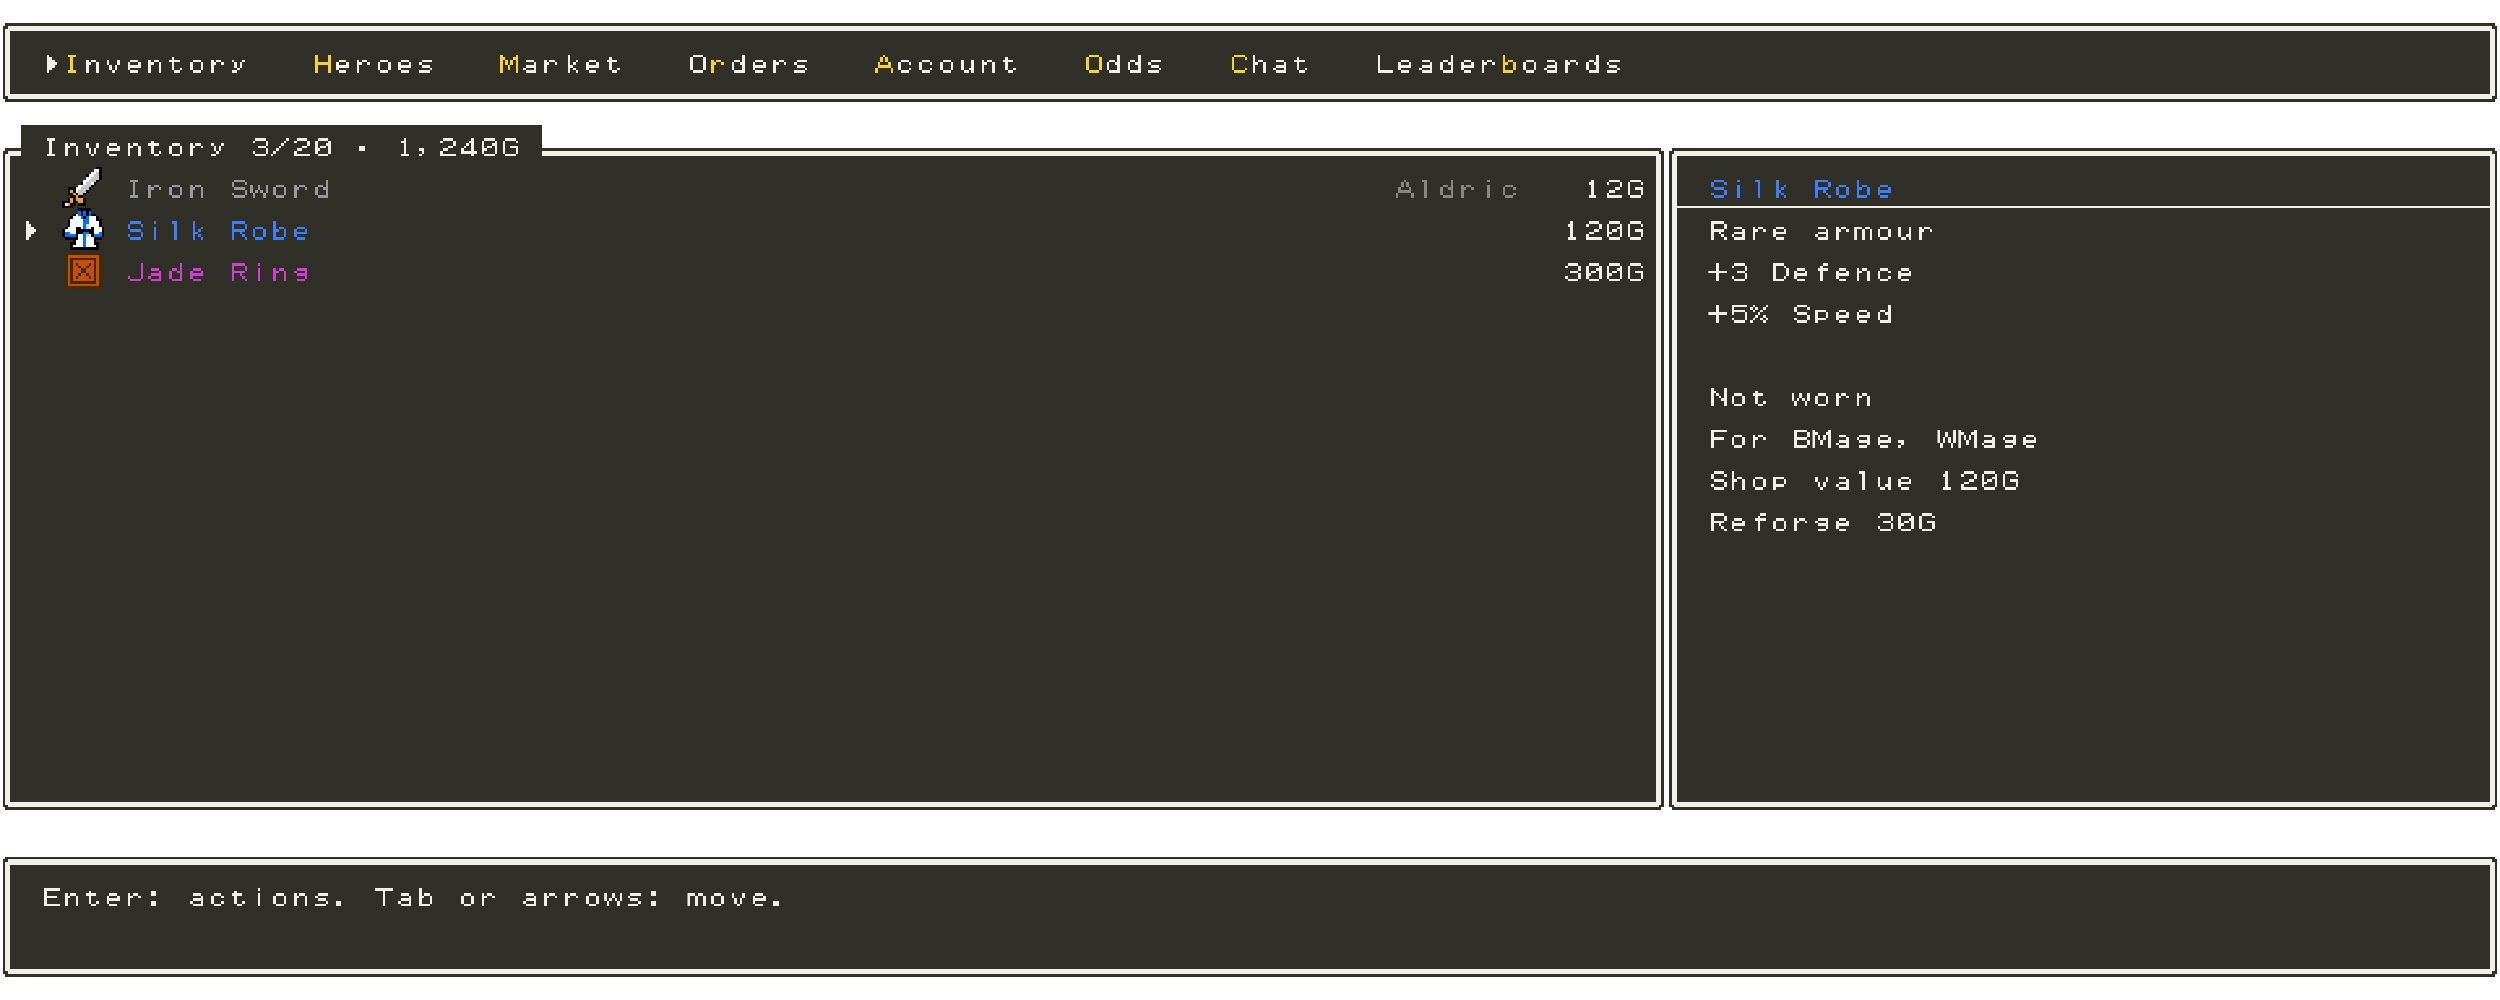
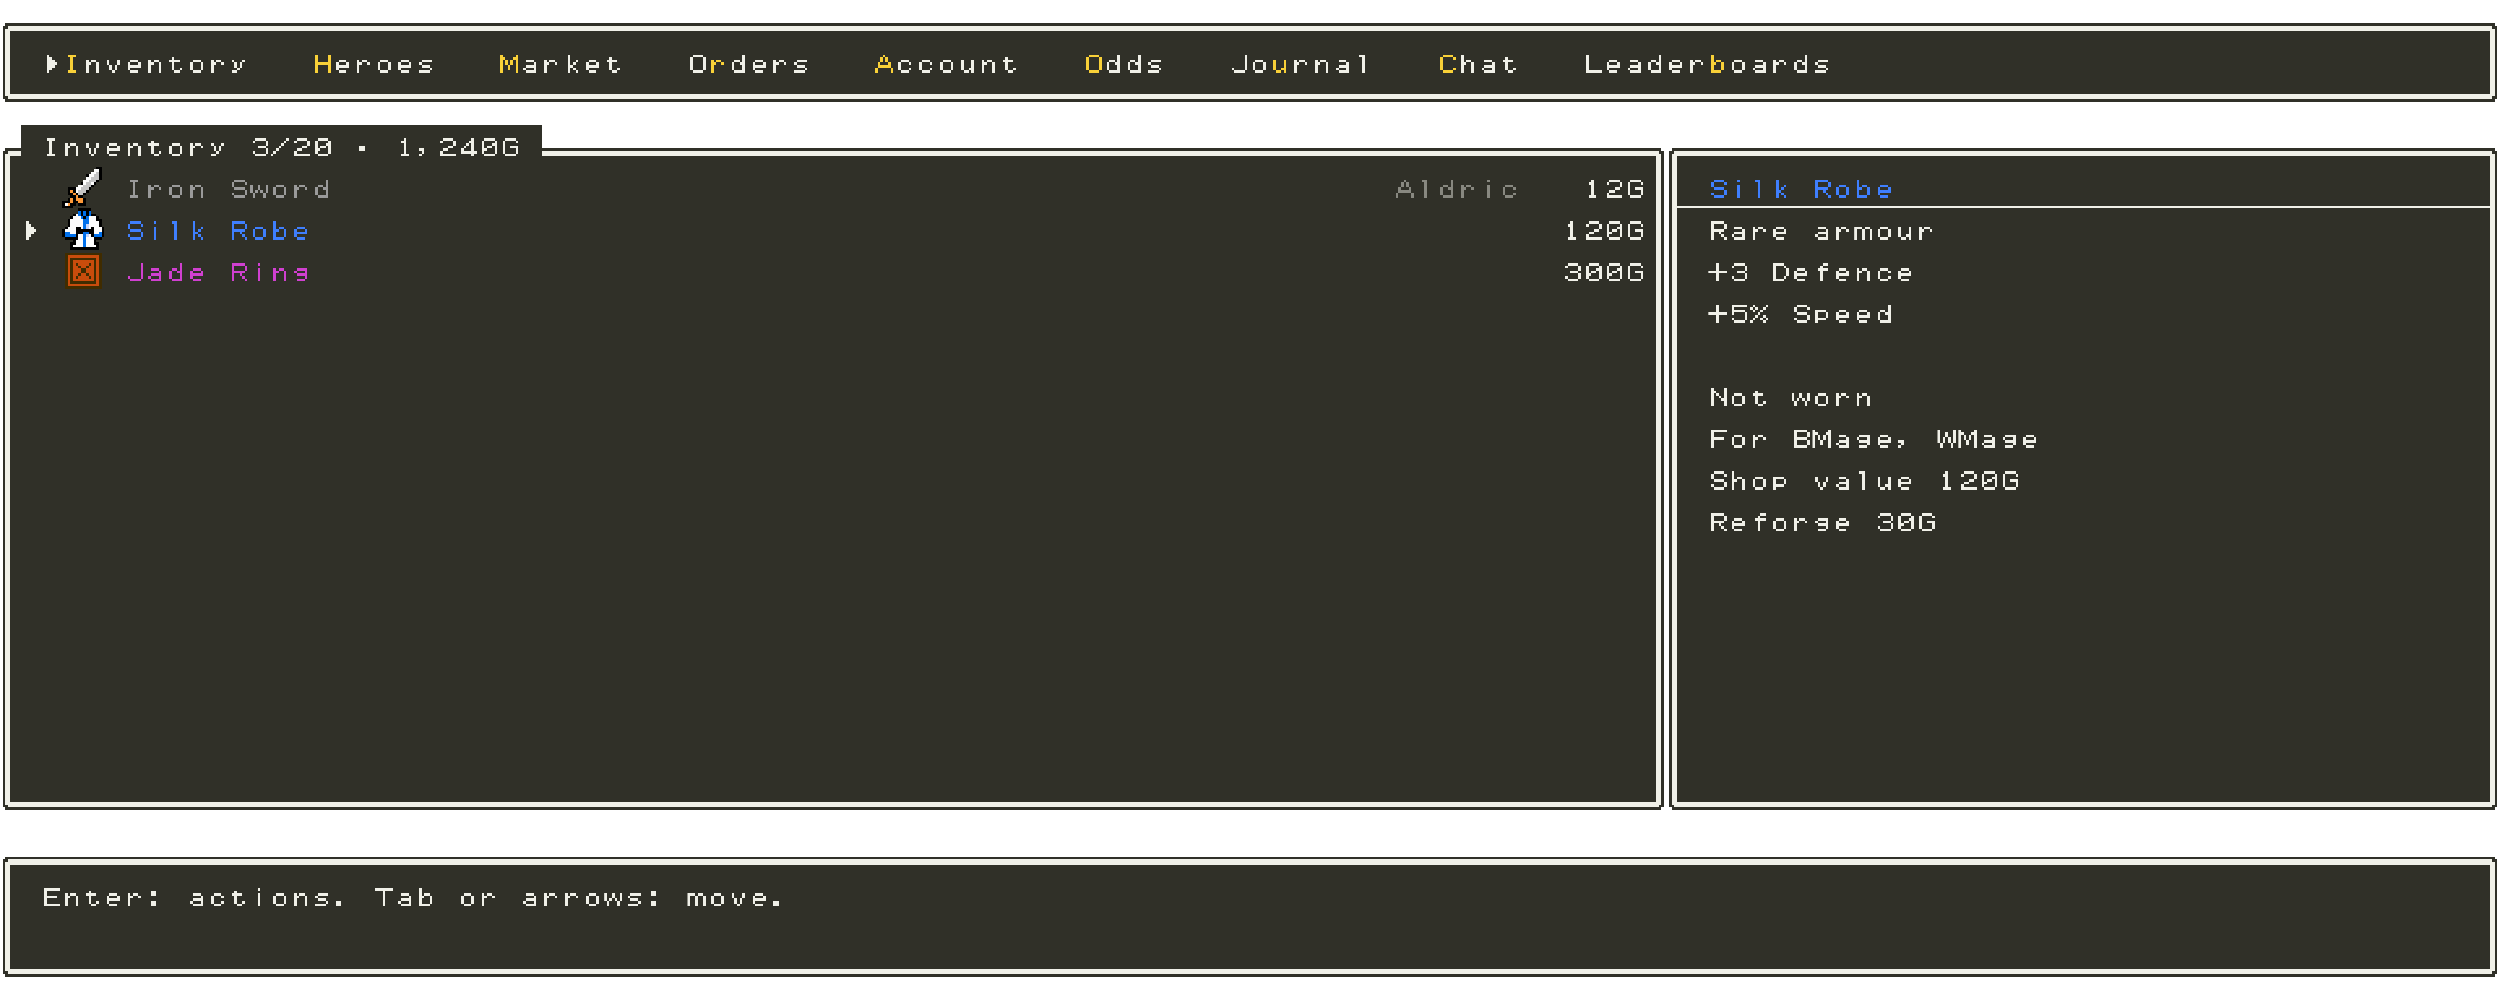
<svg xmlns="http://www.w3.org/2000/svg" viewBox="0 0 960 384" width="960" height="384" shape-rendering="crispEdges">
  <defs>
    <symbol id="g0">
      <path d="M2 5h1v1h-1zM2 6h2v1h-2zM2 7h3v1h-3zM2 8h4v1h-4zM2 9h3v1h-3zM2 10h2v1h-2zM2 11h1v1h-1z" />
    </symbol>
    <symbol id="g1">
      <path d="M2 5h3v1h-3zM3 6h1v1h-1zM3 7h1v1h-1zM3 8h1v1h-1zM3 9h1v1h-1zM3 10h1v1h-1zM2 11h3v1h-3z" />
    </symbol>
    <symbol id="g2">
      <path d="M1 7h1v1h-1zM3 7h2v1h-2zM1 8h2v1h-2zM5 8h1v1h-1zM1 9h1v1h-1zM5 9h1v1h-1zM1 10h1v1h-1zM5 10h1v1h-1zM1 11h1v1h-1zM5 11h1v1h-1z" />
    </symbol>
    <symbol id="g3">
      <path d="M1 7h1v1h-1zM5 7h1v1h-1zM1 8h1v1h-1zM5 8h1v1h-1zM2 9h1v1h-1zM4 9h1v1h-1zM2 10h1v1h-1zM4 10h1v1h-1zM3 11h1v1h-1z" />
    </symbol>
    <symbol id="g4">
      <path d="M2 7h3v1h-3zM1 8h1v1h-1zM5 8h1v1h-1zM1 9h5v1h-5zM1 10h1v1h-1zM2 11h3v1h-3z" />
    </symbol>
    <symbol id="g5">
      <path d="M2 6h1v1h-1zM1 7h4v1h-4zM2 8h1v1h-1zM2 9h1v1h-1zM2 10h1v1h-1zM5 10h1v1h-1zM3 11h2v1h-2z" />
    </symbol>
    <symbol id="g6">
      <path d="M2 7h3v1h-3zM1 8h1v1h-1zM5 8h1v1h-1zM1 9h1v1h-1zM5 9h1v1h-1zM1 10h1v1h-1zM5 10h1v1h-1zM2 11h3v1h-3z" />
    </symbol>
    <symbol id="g7">
      <path d="M1 7h1v1h-1zM3 7h2v1h-2zM1 8h2v1h-2zM5 8h1v1h-1zM1 9h1v1h-1zM1 10h1v1h-1zM1 11h1v1h-1z" />
    </symbol>
    <symbol id="g8">
      <path d="M1 7h1v1h-1zM5 7h1v1h-1zM2 8h1v1h-1zM4 8h1v1h-1zM2 9h1v1h-1zM4 9h1v1h-1zM3 10h1v1h-1zM1 11h2v1h-2z" />
    </symbol>
    <symbol id="g9">
      <path d="M1 5h1v1h-1zM6 5h1v1h-1zM1 6h1v1h-1zM6 6h1v1h-1zM1 7h1v1h-1zM6 7h1v1h-1zM1 8h6v1h-6zM1 9h1v1h-1zM6 9h1v1h-1zM1 10h1v1h-1zM6 10h1v1h-1zM1 11h1v1h-1zM6 11h1v1h-1z" />
    </symbol>
    <symbol id="g10">
      <path d="M2 7h4v1h-4zM1 8h1v1h-1zM2 9h3v1h-3zM5 10h1v1h-1zM1 11h4v1h-4z" />
    </symbol>
    <symbol id="g11">
      <path d="M0 5h1v1h-1zM6 5h1v1h-1zM0 6h2v1h-2zM5 6h2v1h-2zM0 7h1v1h-1zM2 7h1v1h-1zM4 7h1v1h-1zM6 7h1v1h-1zM0 8h1v1h-1zM2 8h1v1h-1zM4 8h1v1h-1zM6 8h1v1h-1zM0 9h1v1h-1zM3 9h1v1h-1zM6 9h1v1h-1zM0 10h1v1h-1zM3 10h1v1h-1zM6 10h1v1h-1zM0 11h1v1h-1zM6 11h1v1h-1z" />
    </symbol>
    <symbol id="g12">
      <path d="M2 7h3v1h-3zM5 8h1v1h-1zM2 9h4v1h-4zM1 10h1v1h-1zM5 10h1v1h-1zM2 11h4v1h-4z" />
    </symbol>
    <symbol id="g13">
      <path d="M2 5h1v1h-1zM2 6h1v1h-1zM2 7h1v1h-1zM5 7h1v1h-1zM2 8h1v1h-1zM4 8h1v1h-1zM2 9h2v1h-2zM2 10h1v1h-1zM4 10h1v1h-1zM2 11h1v1h-1zM5 11h1v1h-1z" />
    </symbol>
    <symbol id="g14">
      <path d="M2 5h4v1h-4zM1 6h1v1h-1zM6 6h1v1h-1zM1 7h1v1h-1zM6 7h1v1h-1zM1 8h1v1h-1zM6 8h1v1h-1zM1 9h1v1h-1zM6 9h1v1h-1zM1 10h1v1h-1zM6 10h1v1h-1zM2 11h4v1h-4z" />
    </symbol>
    <symbol id="g15">
      <path d="M5 5h1v1h-1zM5 6h1v1h-1zM2 7h2v1h-2zM5 7h1v1h-1zM1 8h1v1h-1zM4 8h2v1h-2zM1 9h1v1h-1zM5 9h1v1h-1zM1 10h1v1h-1zM5 10h1v1h-1zM2 11h4v1h-4z" />
    </symbol>
    <symbol id="g16">
      <path d="M3 5h1v1h-1zM2 6h1v1h-1zM4 6h1v1h-1zM2 7h1v1h-1zM4 7h1v1h-1zM1 8h1v1h-1zM5 8h1v1h-1zM1 9h5v1h-5zM0 10h1v1h-1zM6 10h1v1h-1zM0 11h1v1h-1zM6 11h1v1h-1z" />
    </symbol>
    <symbol id="g17">
      <path d="M2 7h3v1h-3zM1 8h1v1h-1zM5 8h1v1h-1zM1 9h1v1h-1zM1 10h1v1h-1zM5 10h1v1h-1zM2 11h3v1h-3z" />
    </symbol>
    <symbol id="g18">
      <path d="M1 7h1v1h-1zM5 7h1v1h-1zM1 8h1v1h-1zM5 8h1v1h-1zM1 9h1v1h-1zM5 9h1v1h-1zM1 10h1v1h-1zM4 10h2v1h-2zM2 11h2v1h-2zM5 11h1v1h-1z" />
    </symbol>
    <symbol id="g19">
+       <path d="M6 5h1v1h-1zM6 6h1v1h-1zM6 7h1v1h-1zM6 8h1v1h-1zM6 9h1v1h-1zM1 10h1v1h-1zM6 10h1v1h-1zM2 11h4v1h-4z" />
+     </symbol>
+     <symbol id="g20">
+       <path d="M2 5h2v1h-2zM3 6h1v1h-1zM3 7h1v1h-1zM3 8h1v1h-1zM3 9h1v1h-1zM3 10h1v1h-1zM3 11h1v1h-1z" />
+     </symbol>
+     <symbol id="g21">
      <path d="M2 5h4v1h-4zM1 6h1v1h-1zM6 6h1v1h-1zM1 7h1v1h-1zM1 8h1v1h-1zM1 9h1v1h-1zM1 10h1v1h-1zM6 10h1v1h-1zM2 11h4v1h-4z" />
    </symbol>
-     <symbol id="g20">
+     <symbol id="g22">
      <path d="M1 5h1v1h-1zM1 6h1v1h-1zM1 7h1v1h-1zM3 7h2v1h-2zM1 8h2v1h-2zM5 8h1v1h-1zM1 9h1v1h-1zM5 9h1v1h-1zM1 10h1v1h-1zM5 10h1v1h-1zM1 11h1v1h-1zM5 11h1v1h-1z" />
    </symbol>
-     <symbol id="g21">
+     <symbol id="g23">
      <path d="M1 5h1v1h-1zM1 6h1v1h-1zM1 7h1v1h-1zM1 8h1v1h-1zM1 9h1v1h-1zM1 10h1v1h-1zM1 11h6v1h-6z" />
    </symbol>
-     <symbol id="g22">
+     <symbol id="g24">
      <path d="M1 5h1v1h-1zM1 6h1v1h-1zM1 7h1v1h-1zM3 7h2v1h-2zM1 8h2v1h-2zM5 8h1v1h-1zM1 9h1v1h-1zM5 9h1v1h-1zM1 10h1v1h-1zM5 10h1v1h-1zM1 11h4v1h-4z" />
    </symbol>
-     <symbol id="g23">
+     <symbol id="g25">
      <path d="M2 5h4v1h-4zM1 6h1v1h-1zM6 6h1v1h-1zM6 7h1v1h-1zM3 8h3v1h-3zM6 9h1v1h-1zM1 10h1v1h-1zM6 10h1v1h-1zM2 11h4v1h-4z" />
    </symbol>
-     <symbol id="g24">
+     <symbol id="g26">
      <path d="M6 5h1v1h-1zM5 6h1v1h-1zM4 7h1v1h-1zM3 8h1v1h-1zM2 9h1v1h-1zM1 10h1v1h-1zM0 11h1v1h-1z" />
    </symbol>
-     <symbol id="g25">
+     <symbol id="g27">
      <path d="M2 5h4v1h-4zM1 6h1v1h-1zM6 6h1v1h-1zM6 7h1v1h-1zM4 8h2v1h-2zM2 9h2v1h-2zM1 10h1v1h-1zM1 11h6v1h-6z" />
    </symbol>
-     <symbol id="g26">
+     <symbol id="g28">
      <path d="M2 5h4v1h-4zM1 6h1v1h-1zM6 6h1v1h-1zM1 7h1v1h-1zM5 7h2v1h-2zM1 8h1v1h-1zM3 8h2v1h-2zM6 8h1v1h-1zM1 9h2v1h-2zM6 9h1v1h-1zM1 10h1v1h-1zM6 10h1v1h-1zM2 11h4v1h-4z" />
    </symbol>
-     <symbol id="g27">
+     <symbol id="g29">
      <path d="M2 8h2v1h-2zM2 9h2v1h-2z" />
    </symbol>
-     <symbol id="g28">
+     <symbol id="g30">
      <path d="M3 5h1v1h-1zM2 6h2v1h-2zM3 7h1v1h-1zM3 8h1v1h-1zM3 9h1v1h-1zM3 10h1v1h-1zM2 11h3v1h-3z" />
    </symbol>
-     <symbol id="g29">
+     <symbol id="g31">
      <path d="M1 9h2v1h-2zM2 10h1v1h-1zM1 11h1v1h-1z" />
    </symbol>
-     <symbol id="g30">
+     <symbol id="g32">
      <path d="M5 5h1v1h-1zM4 6h2v1h-2zM3 7h1v1h-1zM5 7h1v1h-1zM2 8h1v1h-1zM5 8h1v1h-1zM1 9h1v1h-1zM5 9h1v1h-1zM1 10h6v1h-6zM5 11h1v1h-1z" />
    </symbol>
-     <symbol id="g31">
+     <symbol id="g33">
      <path d="M2 5h4v1h-4zM1 6h1v1h-1zM6 6h1v1h-1zM1 7h1v1h-1zM1 8h1v1h-1zM4 8h3v1h-3zM1 9h1v1h-1zM6 9h1v1h-1zM1 10h1v1h-1zM6 10h1v1h-1zM2 11h4v1h-4z" />
    </symbol>
-     <symbol id="g32">
+     <symbol id="g34">
      <path d="M2 5h4v1h-4zM1 6h1v1h-1zM6 6h1v1h-1zM1 7h1v1h-1zM2 8h4v1h-4zM6 9h1v1h-1zM1 10h1v1h-1zM6 10h1v1h-1zM2 11h4v1h-4z" />
    </symbol>
-     <symbol id="g33">
+     <symbol id="g35">
      <path d="M0 7h1v1h-1zM3 7h1v1h-1zM6 7h1v1h-1zM0 8h1v1h-1zM3 8h1v1h-1zM6 8h1v1h-1zM0 9h1v1h-1zM2 9h1v1h-1zM4 9h1v1h-1zM6 9h1v1h-1zM1 10h1v1h-1zM5 10h1v1h-1zM1 11h1v1h-1zM5 11h1v1h-1z" />
    </symbol>
-     <symbol id="g34">
-       <path d="M2 5h2v1h-2zM3 6h1v1h-1zM3 7h1v1h-1zM3 8h1v1h-1zM3 9h1v1h-1zM3 10h1v1h-1zM3 11h1v1h-1z" />
-     </symbol>
-     <symbol id="g35">
+     <symbol id="g36">
      <path d="M3 5h1v1h-1zM3 7h1v1h-1zM3 8h1v1h-1zM3 9h1v1h-1zM3 10h1v1h-1zM3 11h1v1h-1z" />
    </symbol>
-     <symbol id="g36">
+     <symbol id="g37">
      <path d="M1 5h5v1h-5zM1 6h1v1h-1zM6 6h1v1h-1zM1 7h1v1h-1zM6 7h1v1h-1zM1 8h5v1h-5zM1 9h1v1h-1zM4 9h1v1h-1zM1 10h1v1h-1zM5 10h1v1h-1zM1 11h1v1h-1zM6 11h1v1h-1z" />
-     </symbol>
-     <symbol id="g37">
-       <path d="M6 5h1v1h-1zM6 6h1v1h-1zM6 7h1v1h-1zM6 8h1v1h-1zM6 9h1v1h-1zM1 10h1v1h-1zM6 10h1v1h-1zM2 11h4v1h-4z" />
    </symbol>
    <symbol id="g38">
      <path d="M2 7h4v1h-4zM1 8h1v1h-1zM5 8h1v1h-1zM2 9h4v1h-4zM5 10h1v1h-1zM2 11h3v1h-3z" />
    </symbol>
    <symbol id="g39">
      <path d="M0 7h3v1h-3zM4 7h2v1h-2zM0 8h1v1h-1zM3 8h1v1h-1zM6 8h1v1h-1zM0 9h1v1h-1zM3 9h1v1h-1zM6 9h1v1h-1zM0 10h1v1h-1zM3 10h1v1h-1zM6 10h1v1h-1zM0 11h1v1h-1zM3 11h1v1h-1zM6 11h1v1h-1z" />
    </symbol>
    <symbol id="g40">
      <path d="M3 5h1v1h-1zM3 6h1v1h-1zM3 7h1v1h-1zM0 8h7v1h-7zM3 9h1v1h-1zM3 10h1v1h-1zM3 11h1v1h-1z" />
    </symbol>
    <symbol id="g41">
      <path d="M1 5h4v1h-4zM1 6h1v1h-1zM5 6h1v1h-1zM1 7h1v1h-1zM6 7h1v1h-1zM1 8h1v1h-1zM6 8h1v1h-1zM1 9h1v1h-1zM6 9h1v1h-1zM1 10h1v1h-1zM5 10h1v1h-1zM1 11h4v1h-4z" />
    </symbol>
    <symbol id="g42">
      <path d="M4 5h2v1h-2zM3 6h1v1h-1zM2 7h4v1h-4zM3 8h1v1h-1zM3 9h1v1h-1zM3 10h1v1h-1zM3 11h1v1h-1z" />
    </symbol>
    <symbol id="g43">
      <path d="M1 5h6v1h-6zM1 6h1v1h-1zM1 7h5v1h-5zM1 8h1v1h-1zM6 8h1v1h-1zM6 9h1v1h-1zM1 10h1v1h-1zM6 10h1v1h-1zM2 11h4v1h-4z" />
    </symbol>
    <symbol id="g44">
      <path d="M1 5h1v1h-1zM6 5h1v1h-1zM0 6h1v1h-1zM2 6h1v1h-1zM5 6h1v1h-1zM1 7h1v1h-1zM4 7h1v1h-1zM3 8h1v1h-1zM2 9h1v1h-1zM5 9h1v1h-1zM1 10h1v1h-1zM4 10h1v1h-1zM6 10h1v1h-1zM0 11h1v1h-1zM5 11h1v1h-1z" />
    </symbol>
    <symbol id="g45">
      <path d="M1 7h4v1h-4zM1 8h1v1h-1zM5 8h1v1h-1zM1 9h1v1h-1zM5 9h1v1h-1zM1 10h4v1h-4zM1 11h1v1h-1z" />
    </symbol>
    <symbol id="g46">
      <path d="M1 5h1v1h-1zM6 5h1v1h-1zM1 6h2v1h-2zM6 6h1v1h-1zM1 7h1v1h-1zM3 7h1v1h-1zM6 7h1v1h-1zM1 8h1v1h-1zM4 8h1v1h-1zM6 8h1v1h-1zM1 9h1v1h-1zM5 9h2v1h-2zM1 10h1v1h-1zM6 10h1v1h-1zM1 11h1v1h-1zM6 11h1v1h-1z" />
    </symbol>
    <symbol id="g47">
      <path d="M1 5h6v1h-6zM1 6h1v1h-1zM1 7h1v1h-1zM1 8h5v1h-5zM1 9h1v1h-1zM1 10h1v1h-1zM1 11h1v1h-1z" />
    </symbol>
    <symbol id="g48">
      <path d="M1 5h5v1h-5zM1 6h1v1h-1zM6 6h1v1h-1zM1 7h1v1h-1zM6 7h1v1h-1zM1 8h5v1h-5zM1 9h1v1h-1zM6 9h1v1h-1zM1 10h1v1h-1zM6 10h1v1h-1zM1 11h5v1h-5z" />
    </symbol>
    <symbol id="g49">
      <path d="M0 5h1v1h-1zM6 5h1v1h-1zM0 6h1v1h-1zM3 6h1v1h-1zM6 6h1v1h-1zM0 7h1v1h-1zM3 7h1v1h-1zM6 7h1v1h-1zM0 8h1v1h-1zM2 8h1v1h-1zM4 8h1v1h-1zM6 8h1v1h-1zM0 9h1v1h-1zM2 9h1v1h-1zM4 9h1v1h-1zM6 9h1v1h-1zM1 10h1v1h-1zM5 10h1v1h-1zM1 11h1v1h-1zM5 11h1v1h-1z" />
    </symbol>
    <symbol id="g50">
      <path d="M1 5h6v1h-6zM1 6h1v1h-1zM1 7h1v1h-1zM1 8h5v1h-5zM1 9h1v1h-1zM1 10h1v1h-1zM1 11h6v1h-6z" />
    </symbol>
    <symbol id="g51">
      <path d="M2 6h2v1h-2zM2 7h2v1h-2zM2 10h2v1h-2zM2 11h2v1h-2z" />
    </symbol>
    <symbol id="g52">
      <path d="M1 10h2v1h-2zM1 11h2v1h-2z" />
    </symbol>
    <symbol id="g53">
      <path d="M0 5h7v1h-7zM3 6h1v1h-1zM3 7h1v1h-1zM3 8h1v1h-1zM3 9h1v1h-1zM3 10h1v1h-1zM3 11h1v1h-1z" />
    </symbol>
  </defs>
  <g id="w-tab">
    <path fill="#303028" d="M2 9H958V10H959V38H958V39H2V38H1V10H2Z" />
    <g fill="#f0f0e8">
      <rect x="3" y="10" width="954" height="1" />
      <rect x="2" y="11" width="956" height="1" />
      <rect x="2" y="36" width="956" height="1" />
      <rect x="3" y="37" width="954" height="1" />
      <rect x="2" y="12" width="2" height="24" />
      <rect x="956" y="12" width="2" height="24" />
    </g>
    <use href="#g0" x="16" y="16" fill="#f0f0e8" />
    <use href="#g1" x="24" y="16" fill="#f8d038" />
    <use href="#g2" x="32" y="16" fill="#f0f0e8" />
    <use href="#g3" x="40" y="16" fill="#f0f0e8" />
    <use href="#g4" x="48" y="16" fill="#f0f0e8" />
    <use href="#g2" x="56" y="16" fill="#f0f0e8" />
    <use href="#g5" x="64" y="16" fill="#f0f0e8" />
    <use href="#g6" x="72" y="16" fill="#f0f0e8" />
    <use href="#g7" x="80" y="16" fill="#f0f0e8" />
    <use href="#g8" x="88" y="16" fill="#f0f0e8" />
    <use href="#g9" x="120" y="16" fill="#f8d038" />
    <use href="#g4" x="128" y="16" fill="#f0f0e8" />
    <use href="#g7" x="136" y="16" fill="#f0f0e8" />
    <use href="#g6" x="144" y="16" fill="#f0f0e8" />
    <use href="#g4" x="152" y="16" fill="#f0f0e8" />
    <use href="#g10" x="160" y="16" fill="#f0f0e8" />
    <use href="#g11" x="192" y="16" fill="#f8d038" />
    <use href="#g12" x="200" y="16" fill="#f0f0e8" />
    <use href="#g7" x="208" y="16" fill="#f0f0e8" />
    <use href="#g13" x="216" y="16" fill="#f0f0e8" />
    <use href="#g4" x="224" y="16" fill="#f0f0e8" />
    <use href="#g5" x="232" y="16" fill="#f0f0e8" />
    <use href="#g14" x="264" y="16" fill="#f0f0e8" />
    <use href="#g7" x="272" y="16" fill="#f8d038" />
    <use href="#g15" x="280" y="16" fill="#f0f0e8" />
    <use href="#g4" x="288" y="16" fill="#f0f0e8" />
    <use href="#g7" x="296" y="16" fill="#f0f0e8" />
    <use href="#g10" x="304" y="16" fill="#f0f0e8" />
    <use href="#g16" x="336" y="16" fill="#f8d038" />
    <use href="#g17" x="344" y="16" fill="#f0f0e8" />
    <use href="#g17" x="352" y="16" fill="#f0f0e8" />
    <use href="#g6" x="360" y="16" fill="#f0f0e8" />
    <use href="#g18" x="368" y="16" fill="#f0f0e8" />
    <use href="#g2" x="376" y="16" fill="#f0f0e8" />
    <use href="#g5" x="384" y="16" fill="#f0f0e8" />
    <use href="#g14" x="416" y="16" fill="#f8d038" />
    <use href="#g15" x="424" y="16" fill="#f0f0e8" />
    <use href="#g15" x="432" y="16" fill="#f0f0e8" />
    <use href="#g10" x="440" y="16" fill="#f0f0e8" />
-     <use href="#g19" x="472" y="16" fill="#f8d038" />
-     <use href="#g20" x="480" y="16" fill="#f0f0e8" />
-     <use href="#g12" x="488" y="16" fill="#f0f0e8" />
-     <use href="#g5" x="496" y="16" fill="#f0f0e8" />
-     <use href="#g21" x="528" y="16" fill="#f0f0e8" />
-     <use href="#g4" x="536" y="16" fill="#f0f0e8" />
-     <use href="#g12" x="544" y="16" fill="#f0f0e8" />
-     <use href="#g15" x="552" y="16" fill="#f0f0e8" />
-     <use href="#g4" x="560" y="16" fill="#f0f0e8" />
-     <use href="#g7" x="568" y="16" fill="#f0f0e8" />
-     <use href="#g22" x="576" y="16" fill="#f8d038" />
-     <use href="#g6" x="584" y="16" fill="#f0f0e8" />
-     <use href="#g12" x="592" y="16" fill="#f0f0e8" />
-     <use href="#g7" x="600" y="16" fill="#f0f0e8" />
-     <use href="#g15" x="608" y="16" fill="#f0f0e8" />
-     <use href="#g10" x="616" y="16" fill="#f0f0e8" />
+     <use href="#g19" x="472" y="16" fill="#f0f0e8" />
+     <use href="#g6" x="480" y="16" fill="#f0f0e8" />
+     <use href="#g18" x="488" y="16" fill="#f8d038" />
+     <use href="#g7" x="496" y="16" fill="#f0f0e8" />
+     <use href="#g2" x="504" y="16" fill="#f0f0e8" />
+     <use href="#g12" x="512" y="16" fill="#f0f0e8" />
+     <use href="#g20" x="520" y="16" fill="#f0f0e8" />
+     <use href="#g21" x="552" y="16" fill="#f8d038" />
+     <use href="#g22" x="560" y="16" fill="#f0f0e8" />
+     <use href="#g12" x="568" y="16" fill="#f0f0e8" />
+     <use href="#g5" x="576" y="16" fill="#f0f0e8" />
+     <use href="#g23" x="608" y="16" fill="#f0f0e8" />
+     <use href="#g4" x="616" y="16" fill="#f0f0e8" />
+     <use href="#g12" x="624" y="16" fill="#f0f0e8" />
+     <use href="#g15" x="632" y="16" fill="#f0f0e8" />
+     <use href="#g4" x="640" y="16" fill="#f0f0e8" />
+     <use href="#g7" x="648" y="16" fill="#f0f0e8" />
+     <use href="#g24" x="656" y="16" fill="#f8d038" />
+     <use href="#g6" x="664" y="16" fill="#f0f0e8" />
+     <use href="#g12" x="672" y="16" fill="#f0f0e8" />
+     <use href="#g7" x="680" y="16" fill="#f0f0e8" />
+     <use href="#g15" x="688" y="16" fill="#f0f0e8" />
+     <use href="#g10" x="696" y="16" fill="#f0f0e8" />
  </g>
  <g id="w-list" transform="translate(0 48)">
    <path fill="#303028" d="M2 9H638V10H639V262H638V263H2V262H1V10H2Z" />
    <g fill="#f0f0e8">
      <rect x="3" y="10" width="634" height="1" />
      <rect x="2" y="11" width="636" height="1" />
      <rect x="2" y="260" width="636" height="1" />
      <rect x="3" y="261" width="634" height="1" />
      <rect x="2" y="12" width="2" height="248" />
      <rect x="636" y="12" width="2" height="248" />
    </g>
    <rect x="8" y="0" width="200" height="16" fill="#303028" />
    <use href="#g1" x="16" y="0" fill="#f0f0e8" />
    <use href="#g2" x="24" y="0" fill="#f0f0e8" />
    <use href="#g3" x="32" y="0" fill="#f0f0e8" />
    <use href="#g4" x="40" y="0" fill="#f0f0e8" />
    <use href="#g2" x="48" y="0" fill="#f0f0e8" />
    <use href="#g5" x="56" y="0" fill="#f0f0e8" />
    <use href="#g6" x="64" y="0" fill="#f0f0e8" />
    <use href="#g7" x="72" y="0" fill="#f0f0e8" />
    <use href="#g8" x="80" y="0" fill="#f0f0e8" />
-     <use href="#g23" x="96" y="0" fill="#f0f0e8" />
-     <use href="#g24" x="104" y="0" fill="#f0f0e8" />
-     <use href="#g25" x="112" y="0" fill="#f0f0e8" />
-     <use href="#g26" x="120" y="0" fill="#f0f0e8" />
-     <use href="#g27" x="136" y="0" fill="#f0f0e8" />
-     <use href="#g28" x="152" y="0" fill="#f0f0e8" />
-     <use href="#g29" x="160" y="0" fill="#f0f0e8" />
-     <use href="#g25" x="168" y="0" fill="#f0f0e8" />
-     <use href="#g30" x="176" y="0" fill="#f0f0e8" />
-     <use href="#g26" x="184" y="0" fill="#f0f0e8" />
-     <use href="#g31" x="192" y="0" fill="#f0f0e8" />
+     <use href="#g25" x="96" y="0" fill="#f0f0e8" />
+     <use href="#g26" x="104" y="0" fill="#f0f0e8" />
+     <use href="#g27" x="112" y="0" fill="#f0f0e8" />
+     <use href="#g28" x="120" y="0" fill="#f0f0e8" />
+     <use href="#g29" x="136" y="0" fill="#f0f0e8" />
+     <use href="#g30" x="152" y="0" fill="#f0f0e8" />
+     <use href="#g31" x="160" y="0" fill="#f0f0e8" />
+     <use href="#g27" x="168" y="0" fill="#f0f0e8" />
+     <use href="#g32" x="176" y="0" fill="#f0f0e8" />
+     <use href="#g28" x="184" y="0" fill="#f0f0e8" />
+     <use href="#g33" x="192" y="0" fill="#f0f0e8" />
    <g transform="translate(24 16)">
      <path fill="#000000" d="M13 0h2v1h-2zM14 1h1v1h-1zM14 2h1v1h-1zM9 3h1v1h-1zM14 3h1v1h-1zM14 4h1v1h-1zM13 5h1v1h-1zM7 6h1v1h-1zM12 6h1v1h-1zM11 7h1v1h-1zM2 8h3v1h-3zM10 8h1v1h-1zM2 9h1v1h-1zM4 9h1v1h-1zM9 9h1v1h-1zM2 10h2v1h-2zM5 10h1v1h-1zM8 10h1v1h-1zM3 11h2v1h-2zM6 11h2v1h-2zM2 12h1v1h-1zM4 12h1v1h-1zM8 12h1v1h-1zM0 13h3v1h-3zM4 13h2v1h-2zM8 13h1v1h-1zM0 14h1v1h-1zM3 14h2v1h-2zM6 14h3v1h-3zM0 15h4v1h-4z" />
      <path fill="#c4c4c4" d="M13 2h1v1h-1zM12 3h2v1h-2zM11 4h3v1h-3zM10 5h3v1h-3zM9 6h2v1h-2zM8 7h3v1h-3zM7 8h3v1h-3zM6 9h3v1h-3zM6 10h2v1h-2z" />
      <path fill="#fc9838" d="M3 9h1v1h-1zM4 10h1v1h-1zM5 11h1v1h-1zM3 12h1v1h-1zM5 12h3v1h-3zM3 13h1v1h-1zM6 13h2v1h-2zM2 14h1v1h-1z" />
      <path fill="#fcfcfc" d="M12 1h2v1h-2zM11 2h2v1h-2zM10 3h2v1h-2zM9 4h2v1h-2zM8 5h2v1h-2zM8 6h1v1h-1zM11 6h1v1h-1zM6 7h2v1h-2zM5 8h2v1h-2zM5 9h1v1h-1zM1 14h1v1h-1z" />
    </g>
    <use href="#g1" x="48" y="16" fill="#9a9a9a" />
    <use href="#g7" x="56" y="16" fill="#9a9a9a" />
    <use href="#g6" x="64" y="16" fill="#9a9a9a" />
    <use href="#g2" x="72" y="16" fill="#9a9a9a" />
-     <use href="#g32" x="88" y="16" fill="#9a9a9a" />
-     <use href="#g33" x="96" y="16" fill="#9a9a9a" />
+     <use href="#g34" x="88" y="16" fill="#9a9a9a" />
+     <use href="#g35" x="96" y="16" fill="#9a9a9a" />
    <use href="#g6" x="104" y="16" fill="#9a9a9a" />
    <use href="#g7" x="112" y="16" fill="#9a9a9a" />
    <use href="#g15" x="120" y="16" fill="#9a9a9a" />
    <use href="#g16" x="536" y="16" fill="#888880" />
-     <use href="#g34" x="544" y="16" fill="#888880" />
+     <use href="#g20" x="544" y="16" fill="#888880" />
    <use href="#g15" x="552" y="16" fill="#888880" />
    <use href="#g7" x="560" y="16" fill="#888880" />
-     <use href="#g35" x="568" y="16" fill="#888880" />
+     <use href="#g36" x="568" y="16" fill="#888880" />
    <use href="#g17" x="576" y="16" fill="#888880" />
-     <use href="#g28" x="608" y="16" fill="#f0f0e8" />
-     <use href="#g25" x="616" y="16" fill="#f0f0e8" />
-     <use href="#g31" x="624" y="16" fill="#f0f0e8" />
+     <use href="#g30" x="608" y="16" fill="#f0f0e8" />
+     <use href="#g27" x="616" y="16" fill="#f0f0e8" />
+     <use href="#g33" x="624" y="16" fill="#f0f0e8" />
    <use href="#g0" x="8" y="32" fill="#f0f0e8" />
    <g transform="translate(24 32)">
      <path fill="#000000" d="M6 0h5v1h-5zM7 1h1v1h-1zM9 1h1v1h-1zM4 2h1v1h-1zM7 2h1v1h-1zM9 2h1v1h-1zM11 2h2v1h-2zM3 3h1v1h-1zM8 3h1v1h-1zM13 3h1v1h-1zM2 4h1v1h-1zM13 4h2v1h-2zM2 5h1v1h-1zM14 5h1v1h-1zM2 6h1v1h-1zM14 6h1v1h-1zM1 7h1v1h-1zM5 7h2v1h-2zM11 7h1v1h-1zM15 7h1v1h-1zM0 8h1v1h-1zM5 8h7v1h-7zM15 8h1v1h-1zM0 9h1v1h-1zM5 9h3v1h-3zM10 9h2v1h-2zM15 9h1v1h-1zM0 10h1v1h-1zM5 10h1v1h-1zM11 10h1v1h-1zM15 10h1v1h-1zM1 11h5v1h-5zM12 11h3v1h-3zM4 12h1v1h-1zM12 12h1v1h-1zM3 13h2v1h-2zM12 13h2v1h-2zM3 14h1v1h-1zM13 14h1v1h-1zM3 15h11v1h-11z" />
      <path fill="#0070ec" d="M6 1h1v1h-1zM8 1h1v1h-1zM10 1h1v1h-1zM6 2h1v1h-1zM8 2h1v1h-1zM10 2h1v1h-1zM7 3h1v1h-1zM9 3h1v1h-1zM8 4h2v1h-2zM8 5h2v1h-2zM8 6h1v1h-1zM8 7h1v1h-1zM1 9h2v1h-2zM8 9h2v1h-2zM14 9h1v1h-1zM1 10h4v1h-4zM8 10h1v1h-1zM12 10h3v1h-3zM8 11h1v1h-1zM8 12h1v1h-1zM8 13h1v1h-1zM8 14h1v1h-1z" />
      <path fill="#c4d4fc" d="M9 6h1v1h-1zM9 7h1v1h-1zM9 10h1v1h-1z" />
      <path fill="#fcfcfc" d="M5 2h1v1h-1zM4 3h3v1h-3zM10 3h3v1h-3zM3 4h5v1h-5zM10 4h3v1h-3zM3 5h5v1h-5zM10 5h4v1h-4zM3 6h5v1h-5zM10 6h4v1h-4zM2 7h3v1h-3zM7 7h1v1h-1zM10 7h1v1h-1zM12 7h3v1h-3zM1 8h4v1h-4zM12 8h3v1h-3zM3 9h2v1h-2zM12 9h2v1h-2zM6 10h2v1h-2zM10 10h1v1h-1zM6 11h2v1h-2zM9 11h3v1h-3zM5 12h3v1h-3zM9 12h3v1h-3zM5 13h3v1h-3zM9 13h3v1h-3zM4 14h4v1h-4zM9 14h4v1h-4z" />
    </g>
-     <use href="#g32" x="48" y="32" fill="#3f7fff" />
-     <use href="#g35" x="56" y="32" fill="#3f7fff" />
-     <use href="#g34" x="64" y="32" fill="#3f7fff" />
+     <use href="#g34" x="48" y="32" fill="#3f7fff" />
+     <use href="#g36" x="56" y="32" fill="#3f7fff" />
+     <use href="#g20" x="64" y="32" fill="#3f7fff" />
    <use href="#g13" x="72" y="32" fill="#3f7fff" />
-     <use href="#g36" x="88" y="32" fill="#3f7fff" />
+     <use href="#g37" x="88" y="32" fill="#3f7fff" />
    <use href="#g6" x="96" y="32" fill="#3f7fff" />
-     <use href="#g22" x="104" y="32" fill="#3f7fff" />
+     <use href="#g24" x="104" y="32" fill="#3f7fff" />
    <use href="#g4" x="112" y="32" fill="#3f7fff" />
-     <use href="#g28" x="600" y="32" fill="#f0f0e8" />
-     <use href="#g25" x="608" y="32" fill="#f0f0e8" />
-     <use href="#g26" x="616" y="32" fill="#f0f0e8" />
-     <use href="#g31" x="624" y="32" fill="#f0f0e8" />
+     <use href="#g30" x="600" y="32" fill="#f0f0e8" />
+     <use href="#g27" x="608" y="32" fill="#f0f0e8" />
+     <use href="#g28" x="616" y="32" fill="#f0f0e8" />
+     <use href="#g33" x="624" y="32" fill="#f0f0e8" />
    <g transform="translate(24 48)">
      <path fill="#402c00" d="M1 1h14v1h-14zM1 2h1v1h-1zM14 2h1v1h-1zM1 3h1v1h-1zM3 3h10v1h-10zM14 3h1v1h-1zM1 4h1v1h-1zM3 4h1v1h-1zM12 4h1v1h-1zM14 4h1v1h-1zM1 5h1v1h-1zM3 5h1v1h-1zM5 5h1v1h-1zM10 5h1v1h-1zM12 5h1v1h-1zM14 5h1v1h-1zM1 6h1v1h-1zM3 6h1v1h-1zM6 6h1v1h-1zM9 6h1v1h-1zM12 6h1v1h-1zM14 6h1v1h-1zM1 7h1v1h-1zM3 7h1v1h-1zM7 7h2v1h-2zM12 7h1v1h-1zM14 7h1v1h-1zM1 8h1v1h-1zM3 8h1v1h-1zM7 8h2v1h-2zM12 8h1v1h-1zM14 8h1v1h-1zM1 9h1v1h-1zM3 9h1v1h-1zM6 9h1v1h-1zM9 9h1v1h-1zM12 9h1v1h-1zM14 9h1v1h-1zM1 10h1v1h-1zM3 10h1v1h-1zM5 10h1v1h-1zM10 10h1v1h-1zM12 10h1v1h-1zM14 10h1v1h-1zM1 11h1v1h-1zM3 11h1v1h-1zM12 11h1v1h-1zM14 11h1v1h-1zM1 12h1v1h-1zM3 12h10v1h-10zM14 12h1v1h-1zM1 13h1v1h-1zM14 13h1v1h-1zM1 14h14v1h-14z" />
      <path fill="#c84c0c" d="M2 2h12v1h-12zM2 3h1v1h-1zM13 3h1v1h-1zM2 4h1v1h-1zM4 4h8v1h-8zM13 4h1v1h-1zM2 5h1v1h-1zM4 5h1v1h-1zM6 5h4v1h-4zM11 5h1v1h-1zM13 5h1v1h-1zM2 6h1v1h-1zM4 6h2v1h-2zM7 6h2v1h-2zM10 6h2v1h-2zM13 6h1v1h-1zM2 7h1v1h-1zM4 7h3v1h-3zM9 7h3v1h-3zM13 7h1v1h-1zM2 8h1v1h-1zM4 8h3v1h-3zM9 8h3v1h-3zM13 8h1v1h-1zM2 9h1v1h-1zM4 9h2v1h-2zM7 9h2v1h-2zM10 9h2v1h-2zM13 9h1v1h-1zM2 10h1v1h-1zM4 10h1v1h-1zM6 10h4v1h-4zM11 10h1v1h-1zM13 10h1v1h-1zM2 11h1v1h-1zM4 11h8v1h-8zM13 11h1v1h-1zM2 12h1v1h-1zM13 12h1v1h-1zM2 13h12v1h-12z" />
    </g>
-     <use href="#g37" x="48" y="48" fill="#d040d0" />
+     <use href="#g19" x="48" y="48" fill="#d040d0" />
    <use href="#g12" x="56" y="48" fill="#d040d0" />
    <use href="#g15" x="64" y="48" fill="#d040d0" />
    <use href="#g4" x="72" y="48" fill="#d040d0" />
-     <use href="#g36" x="88" y="48" fill="#d040d0" />
-     <use href="#g35" x="96" y="48" fill="#d040d0" />
+     <use href="#g37" x="88" y="48" fill="#d040d0" />
+     <use href="#g36" x="96" y="48" fill="#d040d0" />
    <use href="#g2" x="104" y="48" fill="#d040d0" />
    <use href="#g38" x="112" y="48" fill="#d040d0" />
-     <use href="#g23" x="600" y="48" fill="#f0f0e8" />
-     <use href="#g26" x="608" y="48" fill="#f0f0e8" />
-     <use href="#g26" x="616" y="48" fill="#f0f0e8" />
-     <use href="#g31" x="624" y="48" fill="#f0f0e8" />
+     <use href="#g25" x="600" y="48" fill="#f0f0e8" />
+     <use href="#g28" x="608" y="48" fill="#f0f0e8" />
+     <use href="#g28" x="616" y="48" fill="#f0f0e8" />
+     <use href="#g33" x="624" y="48" fill="#f0f0e8" />
  </g>
  <g id="w-detail" transform="translate(0 48)">
    <path fill="#303028" d="M642 9H958V10H959V262H958V263H642V262H641V10H642Z" />
    <g fill="#f0f0e8">
      <rect x="643" y="10" width="314" height="1" />
      <rect x="642" y="11" width="316" height="1" />
      <rect x="642" y="260" width="316" height="1" />
      <rect x="643" y="261" width="314" height="1" />
      <rect x="642" y="12" width="2" height="248" />
      <rect x="956" y="12" width="2" height="248" />
    </g>
-     <use href="#g32" x="656" y="16" fill="#3f7fff" />
-     <use href="#g35" x="664" y="16" fill="#3f7fff" />
-     <use href="#g34" x="672" y="16" fill="#3f7fff" />
+     <use href="#g34" x="656" y="16" fill="#3f7fff" />
+     <use href="#g36" x="664" y="16" fill="#3f7fff" />
+     <use href="#g20" x="672" y="16" fill="#3f7fff" />
    <use href="#g13" x="680" y="16" fill="#3f7fff" />
-     <use href="#g36" x="696" y="16" fill="#3f7fff" />
+     <use href="#g37" x="696" y="16" fill="#3f7fff" />
    <use href="#g6" x="704" y="16" fill="#3f7fff" />
-     <use href="#g22" x="712" y="16" fill="#3f7fff" />
+     <use href="#g24" x="712" y="16" fill="#3f7fff" />
    <use href="#g4" x="720" y="16" fill="#3f7fff" />
    <rect x="642" y="31" width="316" height="1" fill="#f0f0e8" />
-     <use href="#g36" x="656" y="32" fill="#f0f0e8" />
+     <use href="#g37" x="656" y="32" fill="#f0f0e8" />
    <use href="#g12" x="664" y="32" fill="#f0f0e8" />
    <use href="#g7" x="672" y="32" fill="#f0f0e8" />
    <use href="#g4" x="680" y="32" fill="#f0f0e8" />
    <use href="#g12" x="696" y="32" fill="#f0f0e8" />
    <use href="#g7" x="704" y="32" fill="#f0f0e8" />
    <use href="#g39" x="712" y="32" fill="#f0f0e8" />
    <use href="#g6" x="720" y="32" fill="#f0f0e8" />
    <use href="#g18" x="728" y="32" fill="#f0f0e8" />
    <use href="#g7" x="736" y="32" fill="#f0f0e8" />
    <use href="#g40" x="656" y="48" fill="#f0f0e8" />
-     <use href="#g23" x="664" y="48" fill="#f0f0e8" />
+     <use href="#g25" x="664" y="48" fill="#f0f0e8" />
    <use href="#g41" x="680" y="48" fill="#f0f0e8" />
    <use href="#g4" x="688" y="48" fill="#f0f0e8" />
    <use href="#g42" x="696" y="48" fill="#f0f0e8" />
    <use href="#g4" x="704" y="48" fill="#f0f0e8" />
    <use href="#g2" x="712" y="48" fill="#f0f0e8" />
    <use href="#g17" x="720" y="48" fill="#f0f0e8" />
    <use href="#g4" x="728" y="48" fill="#f0f0e8" />
    <use href="#g40" x="656" y="64" fill="#f0f0e8" />
    <use href="#g43" x="664" y="64" fill="#f0f0e8" />
    <use href="#g44" x="672" y="64" fill="#f0f0e8" />
-     <use href="#g32" x="688" y="64" fill="#f0f0e8" />
+     <use href="#g34" x="688" y="64" fill="#f0f0e8" />
    <use href="#g45" x="696" y="64" fill="#f0f0e8" />
    <use href="#g4" x="704" y="64" fill="#f0f0e8" />
    <use href="#g4" x="712" y="64" fill="#f0f0e8" />
    <use href="#g15" x="720" y="64" fill="#f0f0e8" />
    <use href="#g46" x="656" y="96" fill="#f0f0e8" />
    <use href="#g6" x="664" y="96" fill="#f0f0e8" />
    <use href="#g5" x="672" y="96" fill="#f0f0e8" />
-     <use href="#g33" x="688" y="96" fill="#f0f0e8" />
+     <use href="#g35" x="688" y="96" fill="#f0f0e8" />
    <use href="#g6" x="696" y="96" fill="#f0f0e8" />
    <use href="#g7" x="704" y="96" fill="#f0f0e8" />
    <use href="#g2" x="712" y="96" fill="#f0f0e8" />
    <use href="#g47" x="656" y="112" fill="#f0f0e8" />
    <use href="#g6" x="664" y="112" fill="#f0f0e8" />
    <use href="#g7" x="672" y="112" fill="#f0f0e8" />
    <use href="#g48" x="688" y="112" fill="#f0f0e8" />
    <use href="#g11" x="696" y="112" fill="#f0f0e8" />
    <use href="#g12" x="704" y="112" fill="#f0f0e8" />
    <use href="#g38" x="712" y="112" fill="#f0f0e8" />
    <use href="#g4" x="720" y="112" fill="#f0f0e8" />
-     <use href="#g29" x="728" y="112" fill="#f0f0e8" />
+     <use href="#g31" x="728" y="112" fill="#f0f0e8" />
    <use href="#g49" x="744" y="112" fill="#f0f0e8" />
    <use href="#g11" x="752" y="112" fill="#f0f0e8" />
    <use href="#g12" x="760" y="112" fill="#f0f0e8" />
    <use href="#g38" x="768" y="112" fill="#f0f0e8" />
    <use href="#g4" x="776" y="112" fill="#f0f0e8" />
-     <use href="#g32" x="656" y="128" fill="#f0f0e8" />
-     <use href="#g20" x="664" y="128" fill="#f0f0e8" />
+     <use href="#g34" x="656" y="128" fill="#f0f0e8" />
+     <use href="#g22" x="664" y="128" fill="#f0f0e8" />
    <use href="#g6" x="672" y="128" fill="#f0f0e8" />
    <use href="#g45" x="680" y="128" fill="#f0f0e8" />
    <use href="#g3" x="696" y="128" fill="#f0f0e8" />
    <use href="#g12" x="704" y="128" fill="#f0f0e8" />
-     <use href="#g34" x="712" y="128" fill="#f0f0e8" />
+     <use href="#g20" x="712" y="128" fill="#f0f0e8" />
    <use href="#g18" x="720" y="128" fill="#f0f0e8" />
    <use href="#g4" x="728" y="128" fill="#f0f0e8" />
-     <use href="#g28" x="744" y="128" fill="#f0f0e8" />
-     <use href="#g25" x="752" y="128" fill="#f0f0e8" />
-     <use href="#g26" x="760" y="128" fill="#f0f0e8" />
-     <use href="#g31" x="768" y="128" fill="#f0f0e8" />
-     <use href="#g36" x="656" y="144" fill="#f0f0e8" />
+     <use href="#g30" x="744" y="128" fill="#f0f0e8" />
+     <use href="#g27" x="752" y="128" fill="#f0f0e8" />
+     <use href="#g28" x="760" y="128" fill="#f0f0e8" />
+     <use href="#g33" x="768" y="128" fill="#f0f0e8" />
+     <use href="#g37" x="656" y="144" fill="#f0f0e8" />
    <use href="#g4" x="664" y="144" fill="#f0f0e8" />
    <use href="#g42" x="672" y="144" fill="#f0f0e8" />
    <use href="#g6" x="680" y="144" fill="#f0f0e8" />
    <use href="#g7" x="688" y="144" fill="#f0f0e8" />
    <use href="#g38" x="696" y="144" fill="#f0f0e8" />
    <use href="#g4" x="704" y="144" fill="#f0f0e8" />
-     <use href="#g23" x="720" y="144" fill="#f0f0e8" />
-     <use href="#g26" x="728" y="144" fill="#f0f0e8" />
-     <use href="#g31" x="736" y="144" fill="#f0f0e8" />
+     <use href="#g25" x="720" y="144" fill="#f0f0e8" />
+     <use href="#g28" x="728" y="144" fill="#f0f0e8" />
+     <use href="#g33" x="736" y="144" fill="#f0f0e8" />
  </g>
  <g id="w-message" transform="translate(0 320)">
    <path fill="#303028" d="M2 9H958V10H959V54H958V55H2V54H1V10H2Z" />
    <g fill="#f0f0e8">
      <rect x="3" y="10" width="954" height="1" />
      <rect x="2" y="11" width="956" height="1" />
      <rect x="2" y="52" width="956" height="1" />
      <rect x="3" y="53" width="954" height="1" />
      <rect x="2" y="12" width="2" height="40" />
      <rect x="956" y="12" width="2" height="40" />
    </g>
    <use href="#g50" x="16" y="16" fill="#f0f0e8" />
    <use href="#g2" x="24" y="16" fill="#f0f0e8" />
    <use href="#g5" x="32" y="16" fill="#f0f0e8" />
    <use href="#g4" x="40" y="16" fill="#f0f0e8" />
    <use href="#g7" x="48" y="16" fill="#f0f0e8" />
    <use href="#g51" x="56" y="16" fill="#f0f0e8" />
    <use href="#g12" x="72" y="16" fill="#f0f0e8" />
    <use href="#g17" x="80" y="16" fill="#f0f0e8" />
    <use href="#g5" x="88" y="16" fill="#f0f0e8" />
-     <use href="#g35" x="96" y="16" fill="#f0f0e8" />
+     <use href="#g36" x="96" y="16" fill="#f0f0e8" />
    <use href="#g6" x="104" y="16" fill="#f0f0e8" />
    <use href="#g2" x="112" y="16" fill="#f0f0e8" />
    <use href="#g10" x="120" y="16" fill="#f0f0e8" />
    <use href="#g52" x="128" y="16" fill="#f0f0e8" />
    <use href="#g53" x="144" y="16" fill="#f0f0e8" />
    <use href="#g12" x="152" y="16" fill="#f0f0e8" />
-     <use href="#g22" x="160" y="16" fill="#f0f0e8" />
+     <use href="#g24" x="160" y="16" fill="#f0f0e8" />
    <use href="#g6" x="176" y="16" fill="#f0f0e8" />
    <use href="#g7" x="184" y="16" fill="#f0f0e8" />
    <use href="#g12" x="200" y="16" fill="#f0f0e8" />
    <use href="#g7" x="208" y="16" fill="#f0f0e8" />
    <use href="#g7" x="216" y="16" fill="#f0f0e8" />
    <use href="#g6" x="224" y="16" fill="#f0f0e8" />
-     <use href="#g33" x="232" y="16" fill="#f0f0e8" />
+     <use href="#g35" x="232" y="16" fill="#f0f0e8" />
    <use href="#g10" x="240" y="16" fill="#f0f0e8" />
    <use href="#g51" x="248" y="16" fill="#f0f0e8" />
    <use href="#g39" x="264" y="16" fill="#f0f0e8" />
    <use href="#g6" x="272" y="16" fill="#f0f0e8" />
    <use href="#g3" x="280" y="16" fill="#f0f0e8" />
    <use href="#g4" x="288" y="16" fill="#f0f0e8" />
    <use href="#g52" x="296" y="16" fill="#f0f0e8" />
  </g>
</svg>
